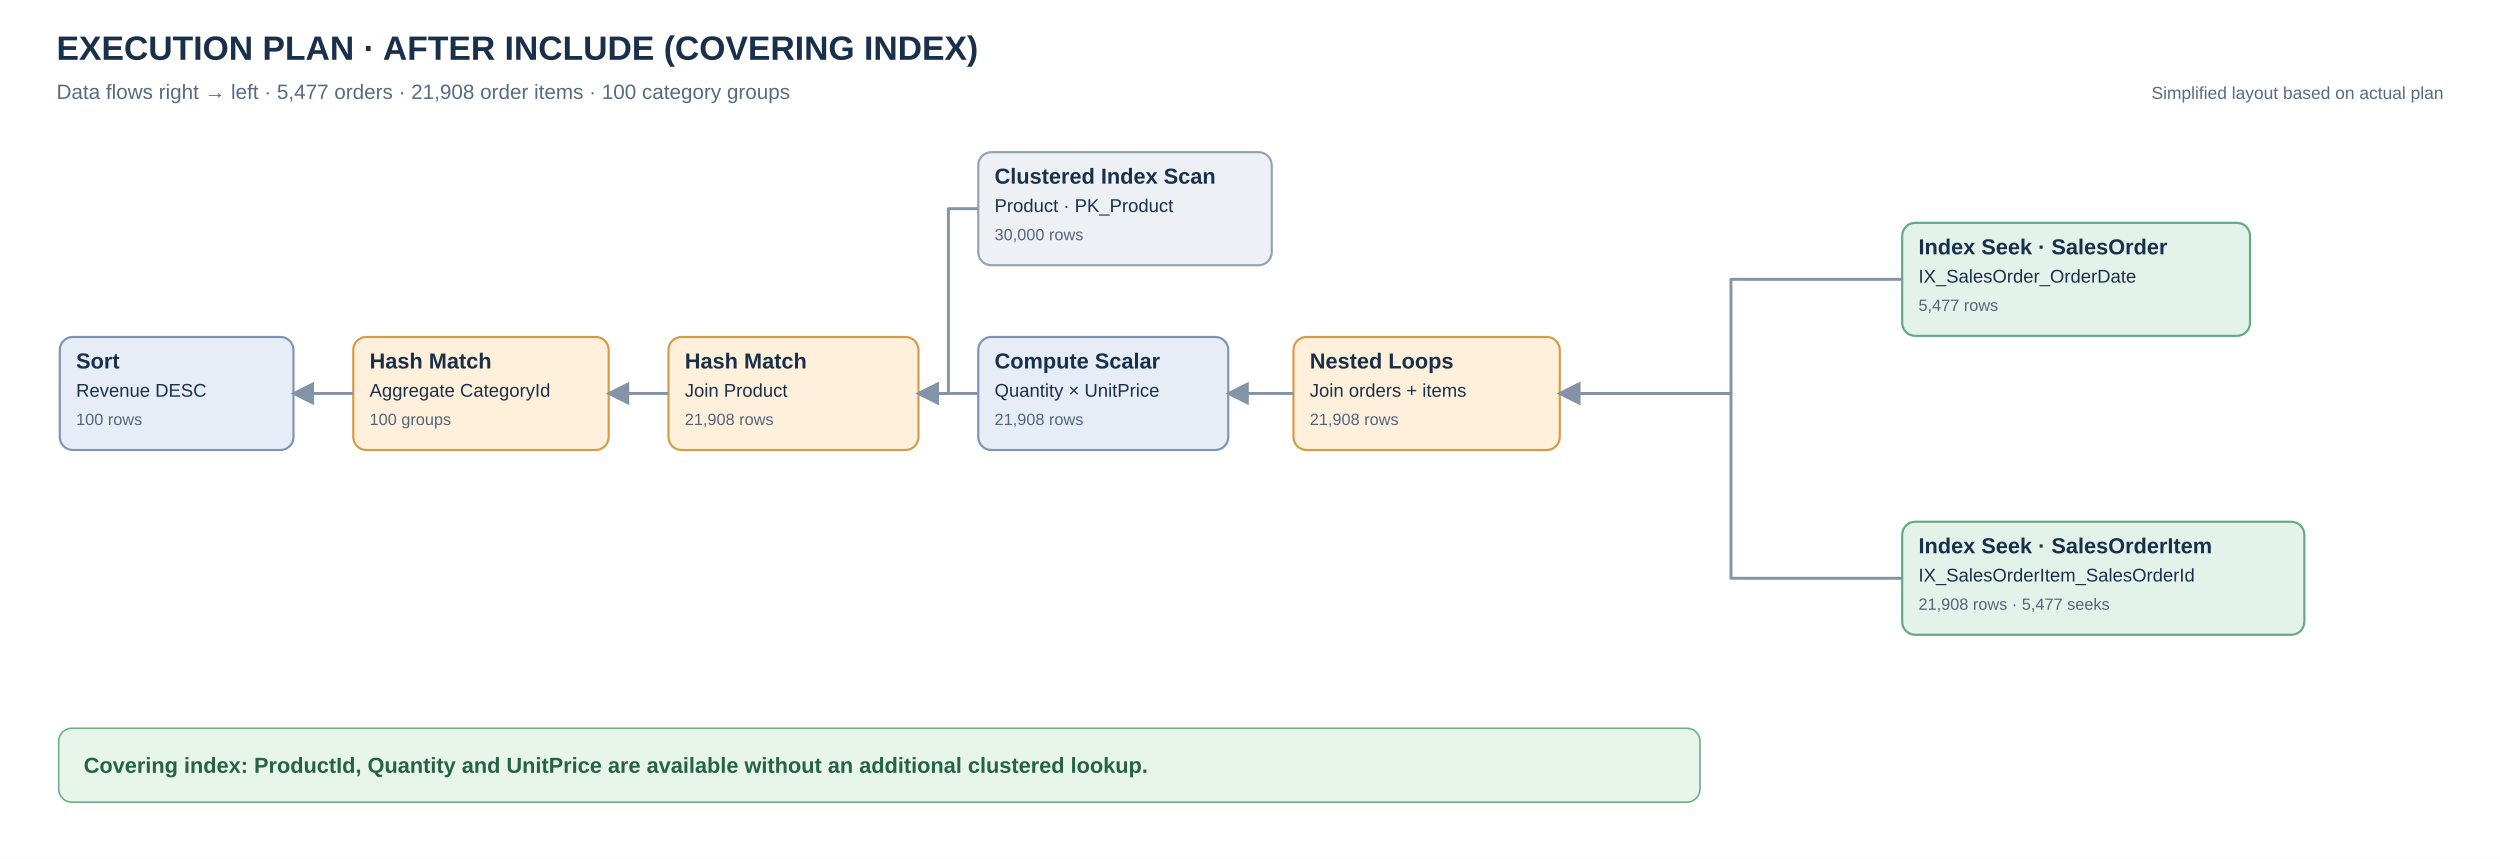
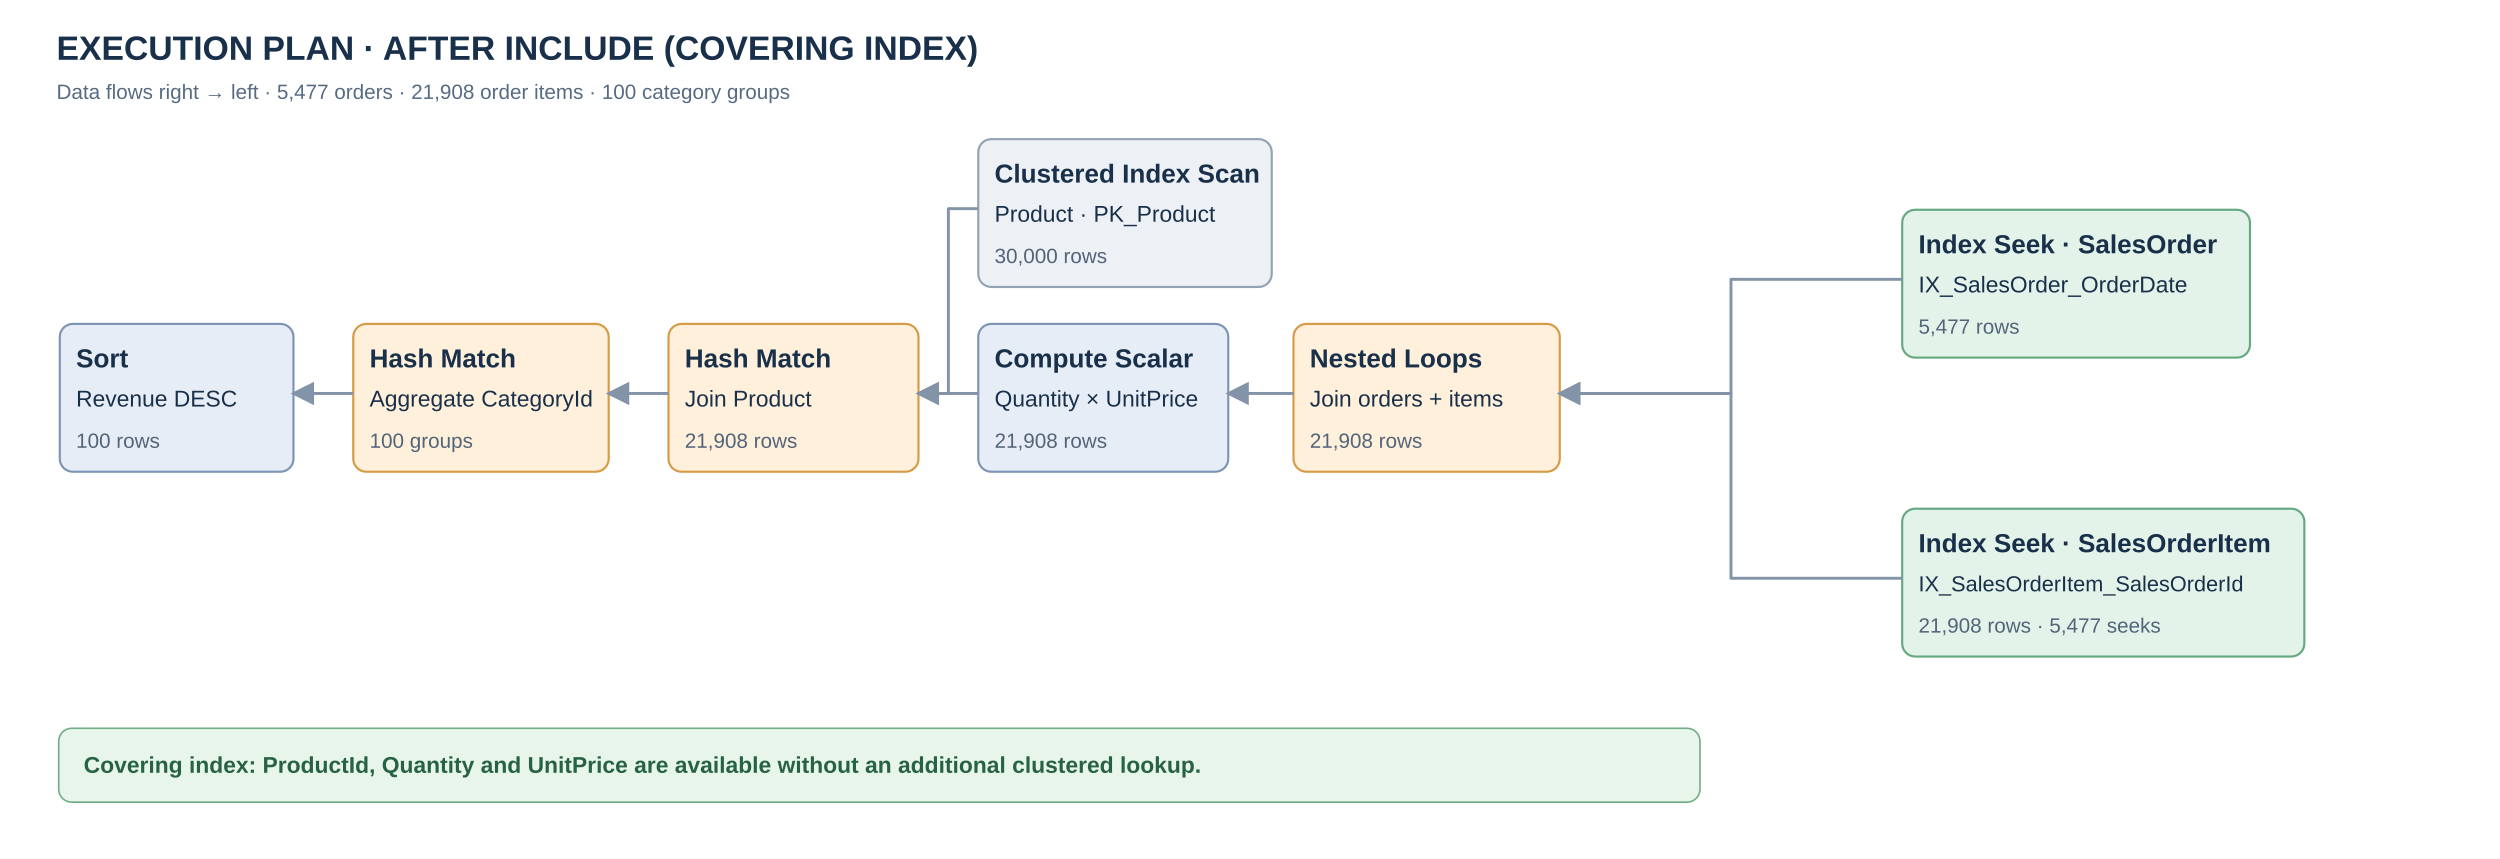
<svg xmlns="http://www.w3.org/2000/svg" width="2300" height="790" viewBox="0 0 2300 790">
  <defs>
    <marker id="arrow" markerWidth="8" markerHeight="8" refX="7" refY="4" orient="auto">
      <path d="M0,0 L8,4 L0,8 Z" fill="#8394a8" />
    </marker>
  </defs>
  <rect width="100%" height="100%" fill="white" />
  <text x="52" y="55" font-family="Arial,sans-serif" font-size="31" font-weight="bold" fill="#19304b">EXECUTION PLAN · AFTER INCLUDE (COVERING INDEX)</text>
  <text x="52" y="91" font-family="Arial,sans-serif" font-size="19" fill="#566b82">Data flows right → left · 5,477 orders · 21,908 order items · 100 category groups</text>
-   <text x="2248" y="91" text-anchor="end" font-family="Arial,sans-serif" font-size="16" fill="#566b82">Simplified layout based on actual plan</text>
-   <rect x="55" y="310" width="215" height="104" rx="12" fill="#e6edf6" stroke="#7d94b4" stroke-width="2" />
-   <text x="70" y="339" font-family="Arial,Helvetica,sans-serif" font-size="20" font-weight="bold" fill="#19304b">Sort</text>
-   <text x="70" y="365" font-family="Arial,Helvetica,sans-serif" font-size="17" font-weight="normal" fill="#19304b">Revenue DESC</text>
-   <text x="70" y="391" font-family="Arial,Helvetica,sans-serif" font-size="15" font-weight="normal" fill="#52647a">100 rows</text>
-   <rect x="325" y="310" width="235" height="104" rx="12" fill="#fff0db" stroke="#d69b47" stroke-width="2" />
-   <text x="340" y="339" font-family="Arial,Helvetica,sans-serif" font-size="20" font-weight="bold" fill="#19304b">Hash Match</text>
-   <text x="340" y="365" font-family="Arial,Helvetica,sans-serif" font-size="17" font-weight="normal" fill="#19304b">Aggregate CategoryId</text>
-   <text x="340" y="391" font-family="Arial,Helvetica,sans-serif" font-size="15" font-weight="normal" fill="#52647a">100 groups</text>
-   <rect x="615" y="310" width="230" height="104" rx="12" fill="#fff0db" stroke="#d69b47" stroke-width="2" />
-   <text x="630" y="339" font-family="Arial,Helvetica,sans-serif" font-size="20" font-weight="bold" fill="#19304b">Hash Match</text>
-   <text x="630" y="365" font-family="Arial,Helvetica,sans-serif" font-size="17" font-weight="normal" fill="#19304b">Join Product</text>
-   <text x="630" y="391" font-family="Arial,Helvetica,sans-serif" font-size="15" font-weight="normal" fill="#52647a">21,908 rows</text>
-   <rect x="900" y="310" width="230" height="104" rx="12" fill="#e6edf6" stroke="#7d94b4" stroke-width="2" />
-   <text x="915" y="339" font-family="Arial,Helvetica,sans-serif" font-size="20" font-weight="bold" fill="#19304b">Compute Scalar</text>
-   <text x="915" y="365" font-family="Arial,Helvetica,sans-serif" font-size="17" font-weight="normal" fill="#19304b">Quantity × UnitPrice</text>
-   <text x="915" y="391" font-family="Arial,Helvetica,sans-serif" font-size="15" font-weight="normal" fill="#52647a">21,908 rows</text>
-   <rect x="900" y="140" width="270" height="104" rx="12" fill="#edf0f4" stroke="#92a3b4" stroke-width="2" />
-   <text x="915" y="169" font-family="Arial,Helvetica,sans-serif" font-size="20" font-weight="bold" fill="#19304b">Clustered Index Scan</text>
-   <text x="915" y="195" font-family="Arial,Helvetica,sans-serif" font-size="17" font-weight="normal" fill="#19304b">Product · PK_Product</text>
-   <text x="915" y="221" font-family="Arial,Helvetica,sans-serif" font-size="15" font-weight="normal" fill="#52647a">30,000 rows</text>
-   <rect x="1190" y="310" width="245" height="104" rx="12" fill="#fff0db" stroke="#d69b47" stroke-width="2" />
-   <text x="1205" y="339" font-family="Arial,Helvetica,sans-serif" font-size="20" font-weight="bold" fill="#19304b">Nested Loops</text>
-   <text x="1205" y="365" font-family="Arial,Helvetica,sans-serif" font-size="17" font-weight="normal" fill="#19304b">Join orders + items</text>
-   <text x="1205" y="391" font-family="Arial,Helvetica,sans-serif" font-size="15" font-weight="normal" fill="#52647a">21,908 rows</text>
-   <rect x="1750" y="205" width="320" height="104" rx="12" fill="#e4f3e9" stroke="#64a981" stroke-width="2" />
-   <text x="1765" y="234" font-family="Arial,Helvetica,sans-serif" font-size="20" font-weight="bold" fill="#19304b">Index Seek · SalesOrder</text>
-   <text x="1765" y="260" font-family="Arial,Helvetica,sans-serif" font-size="17" font-weight="normal" fill="#19304b">IX_SalesOrder_OrderDate</text>
-   <text x="1765" y="286" font-family="Arial,Helvetica,sans-serif" font-size="15" font-weight="normal" fill="#52647a">5,477 rows</text>
-   <rect x="1750" y="480" width="370" height="104" rx="12" fill="#e4f3e9" stroke="#64a981" stroke-width="2" />
-   <text x="1765" y="509" font-family="Arial,Helvetica,sans-serif" font-size="20" font-weight="bold" fill="#19304b">Index Seek · SalesOrderItem</text>
-   <text x="1765" y="535" font-family="Arial,Helvetica,sans-serif" font-size="17" font-weight="normal" fill="#19304b">IX_SalesOrderItem_SalesOrderId</text>
-   <text x="1765" y="561" font-family="Arial,Helvetica,sans-serif" font-size="15" font-weight="normal" fill="#52647a">21,908 rows · 5,477 seeks</text>
+   <rect x="55" y="298" width="215" height="136" rx="12" fill="#e6edf6" stroke="#7d94b4" stroke-width="2" />
+   <text x="70" y="338" font-family="Arial,Helvetica,sans-serif" font-size="24" font-weight="bold" fill="#19304b">Sort</text>
+   <text x="70" y="374" font-family="Arial,Helvetica,sans-serif" font-size="21" font-weight="normal" fill="#19304b">Revenue DESC</text>
+   <text x="70" y="412" font-family="Arial,Helvetica,sans-serif" font-size="19" font-weight="normal" fill="#52647a">100 rows</text>
+   <rect x="325" y="298" width="235" height="136" rx="12" fill="#fff0db" stroke="#d69b47" stroke-width="2" />
+   <text x="340" y="338" font-family="Arial,Helvetica,sans-serif" font-size="24" font-weight="bold" fill="#19304b">Hash Match</text>
+   <text x="340" y="374" font-family="Arial,Helvetica,sans-serif" font-size="21" font-weight="normal" fill="#19304b">Aggregate CategoryId</text>
+   <text x="340" y="412" font-family="Arial,Helvetica,sans-serif" font-size="19" font-weight="normal" fill="#52647a">100 groups</text>
+   <rect x="615" y="298" width="230" height="136" rx="12" fill="#fff0db" stroke="#d69b47" stroke-width="2" />
+   <text x="630" y="338" font-family="Arial,Helvetica,sans-serif" font-size="24" font-weight="bold" fill="#19304b">Hash Match</text>
+   <text x="630" y="374" font-family="Arial,Helvetica,sans-serif" font-size="21" font-weight="normal" fill="#19304b">Join Product</text>
+   <text x="630" y="412" font-family="Arial,Helvetica,sans-serif" font-size="19" font-weight="normal" fill="#52647a">21,908 rows</text>
+   <rect x="900" y="298" width="230" height="136" rx="12" fill="#e6edf6" stroke="#7d94b4" stroke-width="2" />
+   <text x="915" y="338" font-family="Arial,Helvetica,sans-serif" font-size="24" font-weight="bold" fill="#19304b">Compute Scalar</text>
+   <text x="915" y="374" font-family="Arial,Helvetica,sans-serif" font-size="21" font-weight="normal" fill="#19304b">Quantity × UnitPrice</text>
+   <text x="915" y="412" font-family="Arial,Helvetica,sans-serif" font-size="19" font-weight="normal" fill="#52647a">21,908 rows</text>
+   <rect x="900" y="128" width="270" height="136" rx="12" fill="#edf0f4" stroke="#92a3b4" stroke-width="2" />
+   <text x="915" y="168" font-family="Arial,Helvetica,sans-serif" font-size="24" font-weight="bold" fill="#19304b">Clustered Index Scan</text>
+   <text x="915" y="204" font-family="Arial,Helvetica,sans-serif" font-size="21" font-weight="normal" fill="#19304b">Product · PK_Product</text>
+   <text x="915" y="242" font-family="Arial,Helvetica,sans-serif" font-size="19" font-weight="normal" fill="#52647a">30,000 rows</text>
+   <rect x="1190" y="298" width="245" height="136" rx="12" fill="#fff0db" stroke="#d69b47" stroke-width="2" />
+   <text x="1205" y="338" font-family="Arial,Helvetica,sans-serif" font-size="24" font-weight="bold" fill="#19304b">Nested Loops</text>
+   <text x="1205" y="374" font-family="Arial,Helvetica,sans-serif" font-size="21" font-weight="normal" fill="#19304b">Join orders + items</text>
+   <text x="1205" y="412" font-family="Arial,Helvetica,sans-serif" font-size="19" font-weight="normal" fill="#52647a">21,908 rows</text>
+   <rect x="1750" y="193" width="320" height="136" rx="12" fill="#e4f3e9" stroke="#64a981" stroke-width="2" />
+   <text x="1765" y="233" font-family="Arial,Helvetica,sans-serif" font-size="24" font-weight="bold" fill="#19304b">Index Seek · SalesOrder</text>
+   <text x="1765" y="269" font-family="Arial,Helvetica,sans-serif" font-size="21" font-weight="normal" fill="#19304b">IX_SalesOrder_OrderDate</text>
+   <text x="1765" y="307" font-family="Arial,Helvetica,sans-serif" font-size="19" font-weight="normal" fill="#52647a">5,477 rows</text>
+   <rect x="1750" y="468" width="370" height="136" rx="12" fill="#e4f3e9" stroke="#64a981" stroke-width="2" />
+   <text x="1765" y="508" font-family="Arial,Helvetica,sans-serif" font-size="24" font-weight="bold" fill="#19304b">Index Seek · SalesOrderItem</text>
+   <text x="1765" y="544" font-family="Arial,Helvetica,sans-serif" font-size="20" font-weight="normal" fill="#19304b">IX_SalesOrderItem_SalesOrderId</text>
+   <text x="1765" y="582" font-family="Arial,Helvetica,sans-serif" font-size="19" font-weight="normal" fill="#52647a">21,908 rows · 5,477 seeks</text>
  <path d="M 325 362.0 L 297.5 362.0 L 297.5 362.0 L 270 362.0" fill="none" stroke="#8394a8" stroke-width="2.7" stroke-linejoin="round" marker-end="url(#arrow)" />
  <path d="M 615 362.0 L 587.5 362.0 L 587.5 362.0 L 560 362.0" fill="none" stroke="#8394a8" stroke-width="2.7" stroke-linejoin="round" marker-end="url(#arrow)" />
  <path d="M 900 362.0 L 872.5 362.0 L 872.5 362.0 L 845 362.0" fill="none" stroke="#8394a8" stroke-width="2.7" stroke-linejoin="round" marker-end="url(#arrow)" />
  <path d="M 900 192.0 L 872.5 192.0 L 872.5 362.0 L 845 362.0" fill="none" stroke="#8394a8" stroke-width="2.7" stroke-linejoin="round" marker-end="url(#arrow)" />
  <path d="M 1190 362.0 L 1160.0 362.0 L 1160.0 362.0 L 1130 362.0" fill="none" stroke="#8394a8" stroke-width="2.7" stroke-linejoin="round" marker-end="url(#arrow)" />
  <path d="M 1750 257.0 L 1592.5 257.0 L 1592.5 362.0 L 1435 362.0" fill="none" stroke="#8394a8" stroke-width="2.7" stroke-linejoin="round" marker-end="url(#arrow)" />
  <path d="M 1750 532.0 L 1592.5 532.0 L 1592.5 362.0 L 1435 362.0" fill="none" stroke="#8394a8" stroke-width="2.7" stroke-linejoin="round" marker-end="url(#arrow)" />
  <rect x="54" y="670" width="1510" height="68" rx="12" fill="#e7f5eb" stroke="#70ad86" stroke-width="1.5" />
-   <text x="77" y="711" font-family="Arial,sans-serif" font-size="20" font-weight="bold" fill="#276245">Covering index: ProductId, Quantity and UnitPrice are available without an additional clustered lookup.</text>
+   <text x="77" y="711" font-family="Arial,sans-serif" font-size="21" font-weight="bold" fill="#276245">Covering index: ProductId, Quantity and UnitPrice are available without an additional clustered lookup.</text>
</svg>
